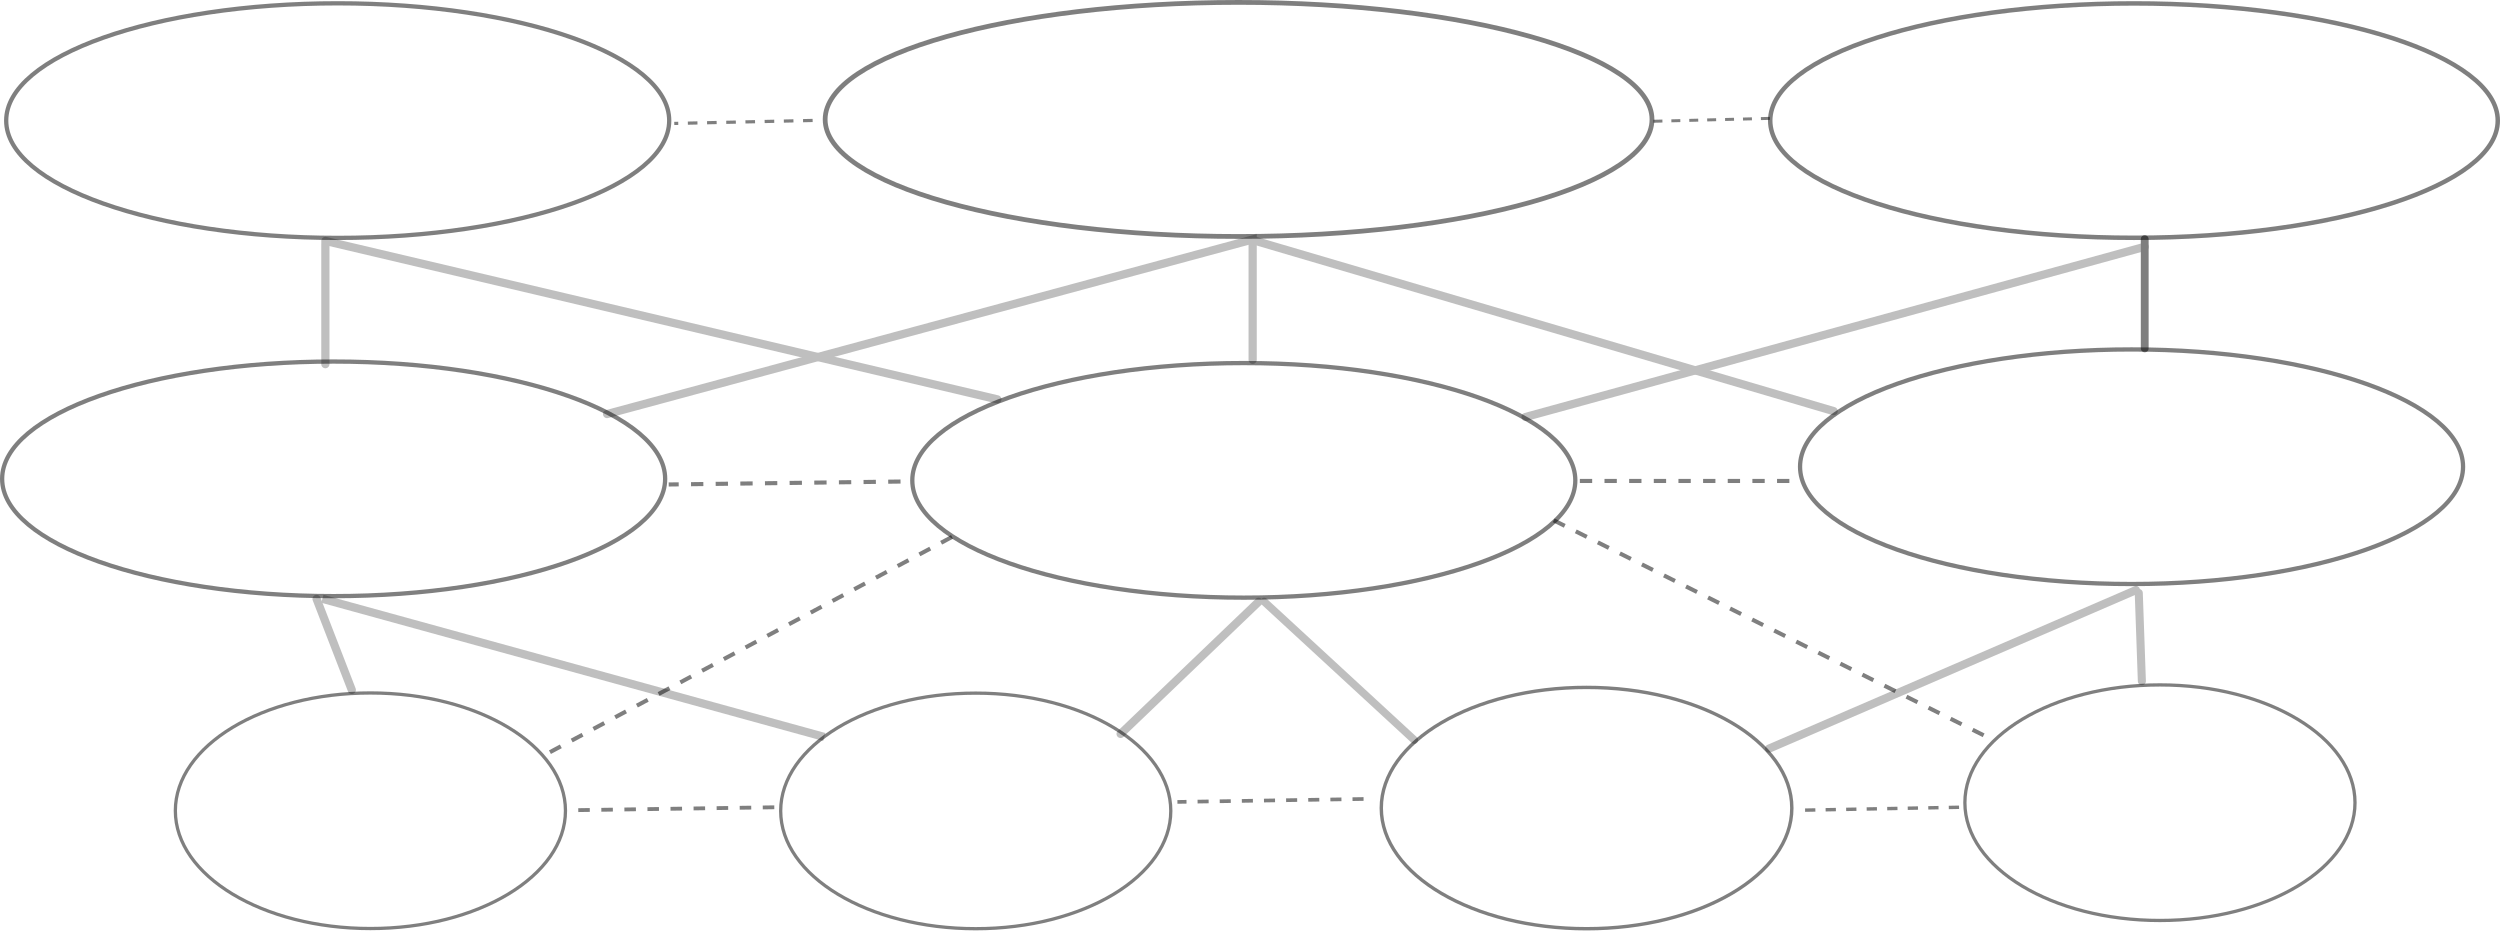
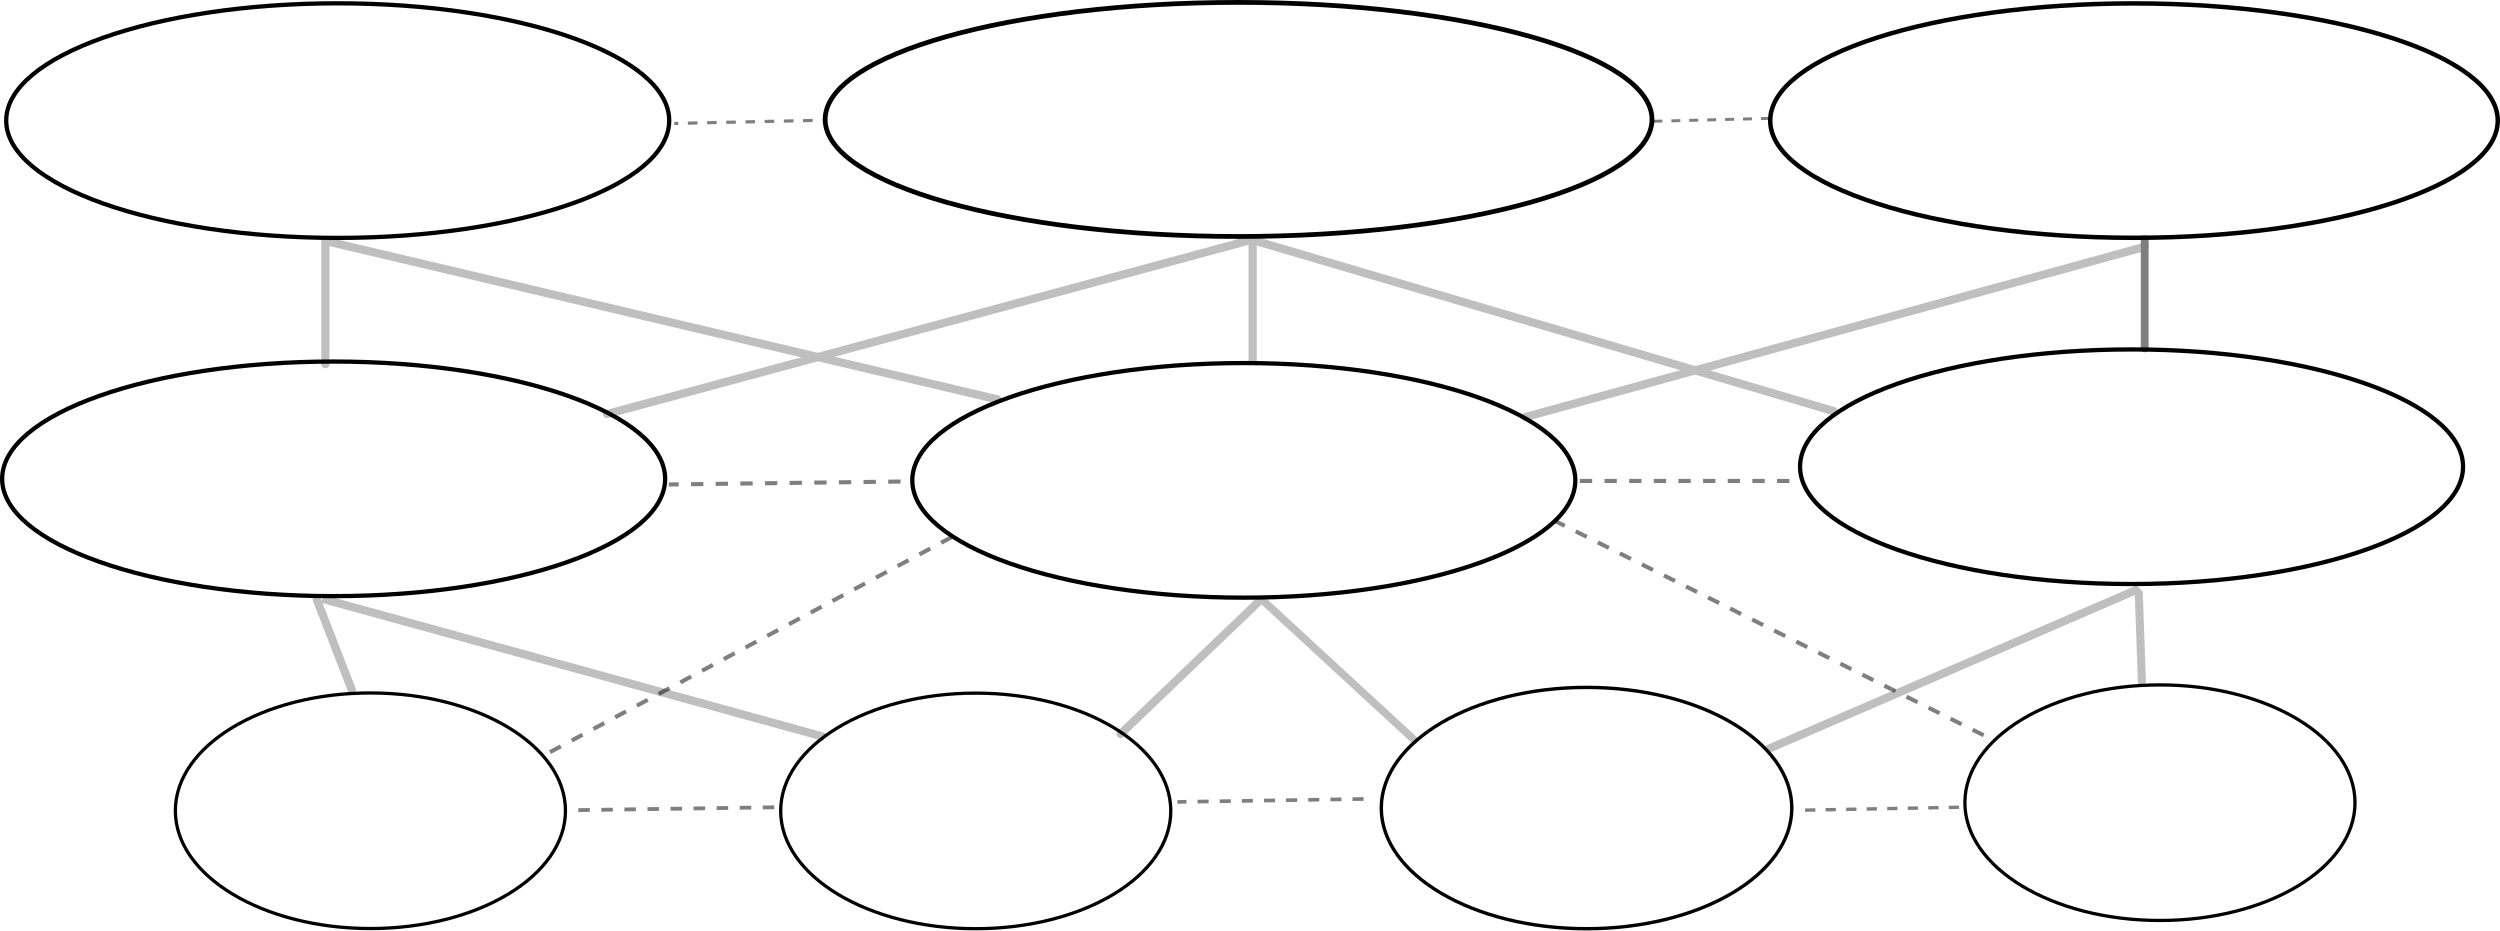
<svg xmlns="http://www.w3.org/2000/svg" width="171.743mm" height="63.918mm" viewBox="0 0 608.539 226.48" id="svg2" version="1.1">
  <defs id="defs4" />
  <g id="layer1" transform="translate(-62.22738,-45.8622)">
-     <flowRoot xml:space="preserve" id="flowRoot4152" style="font-style:italic;font-weight:normal;font-size:13.75px;line-height:125%;font-family:'Times New Roman';letter-spacing:0px;word-spacing:0px;fill:#000000;fill-opacity:1;stroke:none;stroke-width:1px;stroke-linecap:butt;stroke-linejoin:miter;stroke-opacity:1;-inkscape-font-specification:'Times New Roman,  Italic';font-stretch:normal;font-variant:normal;">
+     <flowRoot xml:space="preserve" id="flowRoot4152" style="font-style:italic;font-weight:normal;font-size:16.25px;line-height:125%;font-family:'Times New Roman';letter-spacing:0px;word-spacing:0px;fill:#000000;fill-opacity:1;stroke:none;stroke-width:1px;stroke-linecap:butt;stroke-linejoin:miter;stroke-opacity:1;-inkscape-font-specification:'Times New Roman, Italic';font-stretch:normal;font-variant:normal;">
      <flowRegion id="flowRegion4154">
-         <rect id="rect4156" width="105.714" height="34.286" x="121.429" y="59.505" style="-inkscape-font-specification:'Times New Roman,  Italic';font-family:'Times New Roman';font-weight:normal;font-style:italic;font-stretch:normal;font-variant:normal;" />
+         <rect id="rect4156" width="105.714" height="34.286" x="121.429" y="59.505" style="-inkscape-font-specification:'Times New Roman, Italic';font-family:'Times New Roman';font-weight:normal;font-style:italic;font-stretch:normal;font-variant:normal;font-size:16.25px;" />
      </flowRegion>
      <flowPara id="flowPara4158" />
    </flowRoot>
-     <flowRoot xml:space="preserve" id="flowRoot4160" style="font-style:italic;font-weight:normal;font-size:13.75px;line-height:125%;font-family:'Times New Roman';letter-spacing:0px;word-spacing:0px;fill:#000000;fill-opacity:1;stroke:none;stroke-width:1px;stroke-linecap:butt;stroke-linejoin:miter;stroke-opacity:1;-inkscape-font-specification:'Times New Roman,  Italic';font-stretch:normal;font-variant:normal;">
+     <flowRoot xml:space="preserve" id="flowRoot4160" style="font-style:italic;font-weight:normal;font-size:16.25px;line-height:125%;font-family:'Times New Roman';letter-spacing:0px;word-spacing:0px;fill:#000000;fill-opacity:1;stroke:none;stroke-width:1px;stroke-linecap:butt;stroke-linejoin:miter;stroke-opacity:1;-inkscape-font-specification:'Times New Roman, Italic';font-stretch:normal;font-variant:normal;">
      <flowRegion id="flowRegion4162">
-         <rect id="rect4164" width="111.429" height="30" x="107.143" y="60.934" style="-inkscape-font-specification:'Times New Roman,  Italic';font-family:'Times New Roman';font-weight:normal;font-style:italic;font-stretch:normal;font-variant:normal;" />
+         <rect id="rect4164" width="111.429" height="30" x="107.143" y="60.934" style="-inkscape-font-specification:'Times New Roman, Italic';font-family:'Times New Roman';font-weight:normal;font-style:italic;font-stretch:normal;font-variant:normal;font-size:16.25px;" />
      </flowRegion>
      <flowPara id="flowPara4166" />
    </flowRoot>
-     <flowRoot xml:space="preserve" id="flowRoot4176" style="font-style:normal;font-variant:normal;font-weight:normal;font-stretch:normal;font-size:13.75px;line-height:125%;font-family:'Times New Roman';-inkscape-font-specification:'Times New Roman, ';letter-spacing:0px;word-spacing:0px;fill:#000000;fill-opacity:1;stroke:none;stroke-width:1px;stroke-linecap:butt;stroke-linejoin:miter;stroke-opacity:1" transform="translate(-5.520149,0.1801354)">
+     <flowRoot xml:space="preserve" id="flowRoot4176" style="font-style:normal;font-variant:normal;font-weight:normal;font-stretch:normal;font-size:16.25px;line-height:125%;font-family:'Times New Roman';-inkscape-font-specification:'Times New Roman, ';letter-spacing:0px;word-spacing:0px;fill:#000000;fill-opacity:1;stroke:none;stroke-width:1px;stroke-linecap:butt;stroke-linejoin:miter;stroke-opacity:1" transform="translate(-23.5161,-2.551549)">
      <flowRegion id="flowRegion4178">
-         <rect id="rect4180" width="176.429" height="19.286" x="93.571" y="65.934" ry="2.857" style="font-style:normal;font-variant:normal;font-weight:normal;font-stretch:normal;font-family:'Times New Roman';-inkscape-font-specification:'Times New Roman, '" />
+         <rect id="rect4180" width="176.429" height="19.286" x="93.571" y="65.934" ry="2.857" style="font-style:normal;font-variant:normal;font-weight:normal;font-stretch:normal;font-size:16.25px;font-family:'Times New Roman';-inkscape-font-specification:'Times New Roman, '" />
      </flowRegion>
-       <flowPara id="flowPara4182" style="font-style:italic;font-variant:normal;font-weight:normal;font-stretch:normal;font-size:12.5px;font-family:'Times New Roman';-inkscape-font-specification:'Times New Roman,  Italic'">be keep <flowSpan id="flowSpan4299" style="font-style:normal;font-variant:normal;font-weight:normal;font-stretch:normal;font-size:12.5px;font-family:'Times New Roman';-inkscape-font-specification:'Times New Roman, ';baseline-shift:sub">*</flowSpan> under wraps</flowPara>
+       <flowPara id="flowPara4182" style="font-style:italic;font-variant:normal;font-weight:normal;font-stretch:normal;font-size:16.25px;font-family:'Times New Roman';-inkscape-font-specification:'Times New Roman, Italic'">be keep <flowSpan id="flowSpan4299" style="font-style:normal;font-variant:normal;font-weight:normal;font-stretch:normal;font-size:16.25px;font-family:'Times New Roman';-inkscape-font-specification:'Times New Roman, ';baseline-shift:sub">*</flowSpan> under wraps</flowPara>
    </flowRoot>
-     <flowRoot transform="translate(197.5607,-0.1177848)" xml:space="preserve" id="flowRoot4176-0" style="font-style:normal;font-variant:normal;font-weight:normal;font-stretch:normal;font-size:13.75px;line-height:125%;font-family:'Times New Roman';-inkscape-font-specification:'Times New Roman, ';letter-spacing:0px;word-spacing:0px;fill:#000000;fill-opacity:1;stroke:none;stroke-width:1px;stroke-linecap:butt;stroke-linejoin:miter;stroke-opacity:1">
+     <flowRoot transform="translate(176.0525,-2.853132)" xml:space="preserve" id="flowRoot4176-0" style="font-style:normal;font-variant:normal;font-weight:normal;font-stretch:normal;font-size:16.25px;line-height:125%;font-family:'Times New Roman';-inkscape-font-specification:'Times New Roman, ';letter-spacing:0px;word-spacing:0px;fill:#000000;fill-opacity:1;stroke:none;stroke-width:1px;stroke-linecap:butt;stroke-linejoin:miter;stroke-opacity:1">
      <flowRegion id="flowRegion4178-6">
-         <rect id="rect4180-1" width="205" height="22.143" x="93.571" y="65.934" ry="2.857" style="font-style:normal;font-variant:normal;font-weight:normal;font-stretch:normal;font-family:'Times New Roman';-inkscape-font-specification:'Times New Roman, '" />
+         <rect id="rect4180-1" width="205" height="22.143" x="93.571" y="65.934" ry="2.857" style="font-style:normal;font-variant:normal;font-weight:normal;font-stretch:normal;font-size:16.25px;font-family:'Times New Roman';-inkscape-font-specification:'Times New Roman, '" />
      </flowRegion>
-       <flowPara id="flowPara4182-3" style="font-style:italic;font-variant:normal;font-weight:normal;font-stretch:normal;font-size:12.5px;font-family:'Times New Roman';-inkscape-font-specification:'Times New Roman,  Italic'">keep everything under wraps</flowPara>
+       <flowPara id="flowPara4182-3" style="font-style:italic;font-variant:normal;font-weight:normal;font-stretch:normal;font-size:16.25px;font-family:'Times New Roman';-inkscape-font-specification:'Times New Roman, Italic'">keep everything under wraps</flowPara>
    </flowRoot>
-     <flowRoot transform="translate(430.0037,0.1801354)" xml:space="preserve" id="flowRoot4176-0-1" style="font-style:normal;font-variant:normal;font-weight:normal;font-stretch:normal;font-size:13.75px;line-height:125%;font-family:'Times New Roman';-inkscape-font-specification:'Times New Roman, ';letter-spacing:0px;word-spacing:0px;fill:#000000;fill-opacity:1;stroke:none;stroke-width:1px;stroke-linecap:butt;stroke-linejoin:miter;stroke-opacity:1">
+     <flowRoot transform="translate(412.3644,-2.567419)" xml:space="preserve" id="flowRoot4176-0-1" style="font-style:normal;font-variant:normal;font-weight:normal;font-stretch:normal;font-size:16.25px;line-height:125%;font-family:'Times New Roman';-inkscape-font-specification:'Times New Roman, ';letter-spacing:0px;word-spacing:0px;fill:#000000;fill-opacity:1;stroke:none;stroke-width:1px;stroke-linecap:butt;stroke-linejoin:miter;stroke-opacity:1">
      <flowRegion id="flowRegion4178-6-2">
-         <rect id="rect4180-1-7" width="205" height="22.143" x="93.571" y="65.934" ry="2.857" style="font-style:normal;font-variant:normal;font-weight:normal;font-stretch:normal;font-family:'Times New Roman';-inkscape-font-specification:'Times New Roman, '" />
+         <rect id="rect4180-1-7" width="205" height="22.143" x="93.571" y="65.934" ry="2.857" style="font-style:normal;font-variant:normal;font-weight:normal;font-stretch:normal;font-size:16.25px;font-family:'Times New Roman';-inkscape-font-specification:'Times New Roman, '" />
      </flowRegion>
-       <flowPara id="flowPara4182-3-9" style="font-style:italic;font-variant:normal;font-weight:normal;font-stretch:normal;font-size:12.5px;font-family:'Times New Roman';-inkscape-font-specification:'Times New Roman,  Italic'">keep <flowSpan id="flowSpan4321" style="font-size:12.5px;baseline-shift:sub">*</flowSpan> under wraps for</flowPara>
+       <flowPara id="flowPara4182-3-9" style="font-style:italic;font-variant:normal;font-weight:normal;font-stretch:normal;font-size:16.25px;font-family:'Times New Roman';-inkscape-font-specification:'Times New Roman, Italic'">keep <flowSpan id="flowSpan4321" style="font-size:16.25px;baseline-shift:sub">*</flowSpan> under wraps for</flowPara>
    </flowRoot>
-     <flowRoot xml:space="preserve" id="flowRoot4176-4" style="font-style:normal;font-variant:normal;font-weight:normal;font-stretch:normal;font-size:13.75px;line-height:125%;font-family:'Times New Roman';-inkscape-font-specification:'Times New Roman, ';letter-spacing:0px;word-spacing:0px;fill-opacity:0;stroke:none;stroke-width:1px;stroke-linecap:butt;stroke-linejoin:miter;stroke-opacity:1" transform="translate(9.734398,87.37861)">
+     <flowRoot xml:space="preserve" id="flowRoot4176-4" style="font-style:normal;font-variant:normal;font-weight:normal;font-stretch:normal;font-size:16.25px;line-height:125%;font-family:'Times New Roman';-inkscape-font-specification:'Times New Roman, ';letter-spacing:0px;word-spacing:0px;fill-opacity:0;stroke:none;stroke-width:1px;stroke-linecap:butt;stroke-linejoin:miter;stroke-opacity:1" transform="translate(-2.944778,84.64692)">
      <flowRegion id="flowRegion4178-0">
-         <rect id="rect4180-0" width="176.429" height="19.286" x="93.571" y="65.934" ry="2.857" style="font-style:normal;font-variant:normal;font-weight:normal;font-stretch:normal;font-family:'Times New Roman';-inkscape-font-specification:'Times New Roman, ';fill-opacity:0" />
+         <rect id="rect4180-0" width="176.429" height="19.286" x="93.571" y="65.934" ry="2.857" style="font-style:normal;font-variant:normal;font-weight:normal;font-stretch:normal;font-size:16.25px;font-family:'Times New Roman';-inkscape-font-specification:'Times New Roman, ';fill-opacity:0" />
      </flowRegion>
-       <flowPara id="flowPara4182-4" style="font-style:italic;font-variant:normal;font-weight:normal;font-stretch:normal;font-size:12.5px;font-family:'Times New Roman';-inkscape-font-specification:'Times New Roman, Italic';fill:#000000;fill-opacity:1">be keep <flowSpan id="flowSpan4325" style="font-size:12.5px;baseline-shift:sub;fill:#000000;fill-opacity:1">*</flowSpan> under</flowPara>
+       <flowPara id="flowPara4182-4" style="font-style:italic;font-variant:normal;font-weight:normal;font-stretch:normal;font-size:16.25px;font-family:'Times New Roman';-inkscape-font-specification:'Times New Roman, Italic';fill:#000000;fill-opacity:1">be keep <flowSpan id="flowSpan4325" style="font-size:16.25px;baseline-shift:sub;fill:#000000;fill-opacity:1">*</flowSpan> under</flowPara>
    </flowRoot>
-     <flowRoot xml:space="preserve" id="flowRoot4176-4-5" style="font-style:normal;font-variant:normal;font-weight:normal;font-stretch:normal;font-size:13.75px;line-height:125%;font-family:'Times New Roman';-inkscape-font-specification:'Times New Roman, ';letter-spacing:0px;word-spacing:0px;fill:#000000;fill-opacity:1;stroke:none;stroke-width:1px;stroke-linecap:butt;stroke-linejoin:miter;stroke-opacity:1" transform="translate(222.4326,87.74918)">
+     <flowRoot xml:space="preserve" id="flowRoot4176-4-5" style="font-style:normal;font-variant:normal;font-weight:normal;font-stretch:normal;font-size:16.25px;line-height:125%;font-family:'Times New Roman';-inkscape-font-specification:'Times New Roman, ';letter-spacing:0px;word-spacing:0px;fill:#000000;fill-opacity:1;stroke:none;stroke-width:1px;stroke-linecap:butt;stroke-linejoin:miter;stroke-opacity:1" transform="translate(206.8762,85.0175)">
      <flowRegion id="flowRegion4178-0-9">
-         <rect id="rect4180-0-9" width="176.429" height="19.286" x="93.571" y="65.934" ry="2.857" style="font-style:normal;font-variant:normal;font-weight:normal;font-stretch:normal;font-family:'Times New Roman';-inkscape-font-specification:'Times New Roman, '" />
+         <rect id="rect4180-0-9" width="176.429" height="19.286" x="93.571" y="65.934" ry="2.857" style="font-style:normal;font-variant:normal;font-weight:normal;font-stretch:normal;font-size:16.25px;font-family:'Times New Roman';-inkscape-font-specification:'Times New Roman, '" />
      </flowRegion>
-       <flowPara id="flowPara4182-4-0" style="font-style:italic;font-variant:normal;font-weight:normal;font-stretch:normal;font-size:12.5px;font-family:'Times New Roman';-inkscape-font-specification:'Times New Roman,  Italic'">keep <flowSpan id="flowSpan4329" style="font-size:12.5px;baseline-shift:sub">*</flowSpan> under wraps</flowPara>
+       <flowPara id="flowPara4182-4-0" style="font-style:italic;font-variant:normal;font-weight:normal;font-stretch:normal;font-size:16.25px;font-family:'Times New Roman';-inkscape-font-specification:'Times New Roman, Italic'">keep <flowSpan id="flowSpan4329" style="font-size:16.25px;baseline-shift:sub">*</flowSpan> under wraps</flowPara>
    </flowRoot>
-     <flowRoot xml:space="preserve" id="flowRoot4176-4-5-2" style="font-style:normal;font-variant:normal;font-weight:normal;font-stretch:normal;font-size:13.75px;line-height:125%;font-family:'Times New Roman';-inkscape-font-specification:'Times New Roman, ';letter-spacing:0px;word-spacing:0px;fill:#000000;fill-opacity:1;stroke:none;stroke-width:1px;stroke-linecap:butt;stroke-linejoin:miter;stroke-opacity:1" transform="translate(447.4992,84.42937)">
+     <flowRoot xml:space="preserve" id="flowRoot4176-4-5-2" style="font-style:normal;font-variant:normal;font-weight:normal;font-stretch:normal;font-size:16.25px;line-height:125%;font-family:'Times New Roman';-inkscape-font-specification:'Times New Roman, ';letter-spacing:0px;word-spacing:0px;fill:#000000;fill-opacity:1;stroke:none;stroke-width:1px;stroke-linecap:butt;stroke-linejoin:miter;stroke-opacity:1" transform="translate(433.957,81.68182)">
      <flowRegion id="flowRegion4178-0-9-9">
-         <rect id="rect4180-0-9-1" width="176.429" height="19.286" x="93.571" y="65.934" ry="2.857" style="font-style:normal;font-variant:normal;font-weight:normal;font-stretch:normal;font-family:'Times New Roman';-inkscape-font-specification:'Times New Roman, '" />
+         <rect id="rect4180-0-9-1" width="176.429" height="19.286" x="93.571" y="65.934" ry="2.857" style="font-style:normal;font-variant:normal;font-weight:normal;font-stretch:normal;font-size:16.25px;font-family:'Times New Roman';-inkscape-font-specification:'Times New Roman, '" />
      </flowRegion>
-       <flowPara id="flowPara4182-4-0-5" style="font-style:italic;font-variant:normal;font-weight:normal;font-stretch:normal;font-size:12.5px;font-family:'Times New Roman';-inkscape-font-specification:'Times New Roman,  Italic'">under wraps for</flowPara>
+       <flowPara id="flowPara4182-4-0-5" style="font-style:italic;font-variant:normal;font-weight:normal;font-stretch:normal;font-size:16.25px;font-family:'Times New Roman';-inkscape-font-specification:'Times New Roman, Italic'">under wraps for</flowPara>
    </flowRoot>
-     <flowRoot xml:space="preserve" id="flowRoot4176-4-59" style="font-style:italic;font-variant:normal;font-weight:normal;font-stretch:normal;font-size:13.75px;line-height:125%;font-family:'Times New Roman';-inkscape-font-specification:'Times New Roman,  Italic';letter-spacing:0px;word-spacing:0px;fill:#000000;fill-opacity:1;stroke:none;stroke-width:1px;stroke-linecap:butt;stroke-linejoin:miter;stroke-opacity:1;" transform="translate(39.41421,168.1705)">
+     <flowRoot xml:space="preserve" id="flowRoot4176-4-59" style="font-style:italic;font-variant:normal;font-weight:normal;font-stretch:normal;font-size:16.25px;line-height:125%;font-family:'Times New Roman';-inkscape-font-specification:'Times New Roman, Italic';letter-spacing:0px;word-spacing:0px;fill:#000000;fill-opacity:1;stroke:none;stroke-width:1px;stroke-linecap:butt;stroke-linejoin:miter;stroke-opacity:1" transform="translate(33.43028,165.4388)">
      <flowRegion id="flowRegion4178-0-5">
-         <rect id="rect4180-0-8" width="176.429" height="19.286" x="93.571" y="65.934" ry="2.857" style="font-style:italic;font-variant:normal;font-weight:normal;font-stretch:normal;font-family:'Times New Roman';-inkscape-font-specification:'Times New Roman,  Italic';" />
+         <rect id="rect4180-0-8" width="176.429" height="19.286" x="93.571" y="65.934" ry="2.857" style="font-style:italic;font-variant:normal;font-weight:normal;font-stretch:normal;font-size:16.25px;font-family:'Times New Roman';-inkscape-font-specification:'Times New Roman, Italic'" />
      </flowRegion>
-       <flowPara id="flowPara4182-4-2" style="font-style:italic;font-variant:normal;font-weight:normal;font-stretch:normal;font-size:12.5px;font-family:'Times New Roman';-inkscape-font-specification:'Times New Roman,  Italic';">be keep</flowPara>
+       <flowPara id="flowPara4182-4-2" style="font-style:italic;font-variant:normal;font-weight:normal;font-stretch:normal;font-size:16.25px;font-family:'Times New Roman';-inkscape-font-specification:'Times New Roman, Italic'">be keep</flowPara>
    </flowRoot>
-     <flowRoot xml:space="preserve" id="flowRoot4176-4-59-3" style="font-style:italic;font-variant:normal;font-weight:normal;font-stretch:normal;font-size:13.75px;line-height:125%;font-family:'Times New Roman';-inkscape-font-specification:'Times New Roman,  Italic';letter-spacing:0px;word-spacing:0px;fill:#000000;fill-opacity:1;stroke:none;stroke-width:1px;stroke-linecap:butt;stroke-linejoin:miter;stroke-opacity:1;" transform="translate(173.4202,168.2111)">
+     <flowRoot xml:space="preserve" id="flowRoot4176-4-59-3" style="font-style:italic;font-variant:normal;font-weight:normal;font-stretch:normal;font-size:16.25px;line-height:125%;font-family:'Times New Roman';-inkscape-font-specification:'Times New Roman, Italic';letter-spacing:0px;word-spacing:0px;fill:#000000;fill-opacity:1;stroke:none;stroke-width:1px;stroke-linecap:butt;stroke-linejoin:miter;stroke-opacity:1" transform="translate(163.1806,165.4794)">
      <flowRegion id="flowRegion4178-0-5-1">
-         <rect id="rect4180-0-8-6" width="176.429" height="19.286" x="93.571" y="65.934" ry="2.857" style="font-style:italic;font-variant:normal;font-weight:normal;font-stretch:normal;font-family:'Times New Roman';-inkscape-font-specification:'Times New Roman,  Italic';" />
+         <rect id="rect4180-0-8-6" width="176.429" height="19.286" x="93.571" y="65.934" ry="2.857" style="font-style:italic;font-variant:normal;font-weight:normal;font-stretch:normal;font-size:16.25px;font-family:'Times New Roman';-inkscape-font-specification:'Times New Roman, Italic'" />
      </flowRegion>
-       <flowPara id="flowPara4182-4-2-9" style="font-style:italic;font-variant:normal;font-weight:normal;font-stretch:normal;font-size:12.5px;font-family:'Times New Roman';-inkscape-font-specification:'Times New Roman,  Italic';">keep <flowSpan style="font-size:12.5px;baseline-shift:sub" id="flowSpan4333">*</flowSpan> under</flowPara>
+       <flowPara id="flowPara4182-4-2-9" style="font-style:italic;font-variant:normal;font-weight:normal;font-stretch:normal;font-size:16.25px;font-family:'Times New Roman';-inkscape-font-specification:'Times New Roman, Italic'">keep <flowSpan style="font-size:16.25px;baseline-shift:sub" id="flowSpan4333">*</flowSpan> under</flowPara>
    </flowRoot>
-     <flowRoot xml:space="preserve" id="flowRoot4176-4-59-0" style="font-style:italic;font-variant:normal;font-weight:normal;font-stretch:normal;font-size:13.75px;line-height:125%;font-family:'Times New Roman';-inkscape-font-specification:'Times New Roman,  Italic';letter-spacing:0px;word-spacing:0px;fill:#000000;fill-opacity:1;stroke:none;stroke-width:1px;stroke-linecap:butt;stroke-linejoin:miter;stroke-opacity:1;" transform="translate(323.9493,167.5171)">
+     <flowRoot xml:space="preserve" id="flowRoot4176-4-59-0" style="font-style:italic;font-variant:normal;font-weight:normal;font-stretch:normal;font-size:16.25px;line-height:125%;font-family:'Times New Roman';-inkscape-font-specification:'Times New Roman, Italic';letter-spacing:0px;word-spacing:0px;fill:#000000;fill-opacity:1;stroke:none;stroke-width:1px;stroke-linecap:butt;stroke-linejoin:miter;stroke-opacity:1" transform="translate(313.1409,164.7855)">
      <flowRegion id="flowRegion4178-0-5-3">
-         <rect id="rect4180-0-8-8" width="176.429" height="19.286" x="93.571" y="65.934" ry="2.857" style="font-style:italic;font-variant:normal;font-weight:normal;font-stretch:normal;font-family:'Times New Roman';-inkscape-font-specification:'Times New Roman,  Italic';" />
+         <rect id="rect4180-0-8-8" width="176.429" height="19.286" x="93.571" y="65.934" ry="2.857" style="font-style:italic;font-variant:normal;font-weight:normal;font-stretch:normal;font-size:16.25px;font-family:'Times New Roman';-inkscape-font-specification:'Times New Roman, Italic'" />
      </flowRegion>
-       <flowPara id="flowPara4182-4-2-8" style="font-style:italic;font-variant:normal;font-weight:normal;font-stretch:normal;font-size:12.5px;font-family:'Times New Roman';-inkscape-font-specification:'Times New Roman,  Italic';">under wraps</flowPara>
+       <flowPara id="flowPara4182-4-2-8" style="font-style:italic;font-variant:normal;font-weight:normal;font-stretch:normal;font-size:16.25px;font-family:'Times New Roman';-inkscape-font-specification:'Times New Roman, Italic'">under wraps</flowPara>
    </flowRoot>
-     <g id="g4448" style="opacity:0.5">
-       <ellipse ry="28.551" rx="80.693" cy="75.219" cx="144.429" id="path4136" style="fill:none;fill-opacity:1;stroke:#000000;stroke-width:1.042;stroke-opacity:1" />
-       <ellipse ry="28.49" rx="100.633" cy="74.934" cx="363.714" id="path4136-8" style="fill:none;fill-opacity:1;stroke:#000000;stroke-width:1.162;stroke-opacity:1" />
-       <ellipse ry="28.526" rx="88.547" cy="75.219" cx="581.674" id="path4136-8-1" style="fill:none;fill-opacity:1;stroke:#000000;stroke-width:1.091;stroke-opacity:1" />
-       <ellipse ry="28.551" rx="80.693" cy="162.418" cx="143.442" id="path4136-3" style="fill:#000000;fill-opacity:0;stroke:#000000;stroke-width:1.042;stroke-opacity:1" />
-       <ellipse ry="28.551" rx="80.693" cy="162.788" cx="364.99" id="path4136-3-8" style="fill:none;fill-opacity:1;stroke:#000000;stroke-width:1.042;stroke-opacity:1" />
-       <ellipse ry="28.551" rx="80.693" cy="159.469" cx="581.081" id="path4136-3-8-8" style="fill:none;fill-opacity:1;stroke:#000000;stroke-width:1.042;stroke-opacity:1" />
-       <ellipse ry="28.671" rx="47.479" cy="243.21" cx="152.391" id="path4136-3-4" style="fill:none;fill-opacity:1;stroke:#000000;stroke-width:0.801;stroke-opacity:1" />
-       <ellipse ry="28.671" rx="47.479" cy="243.25" cx="299.736" id="path4136-3-4-3" style="fill:none;fill-opacity:1;stroke:#000000;stroke-width:0.801;stroke-opacity:1" />
-       <ellipse ry="29.37" rx="49.964" cy="242.556" cx="448.419" id="path4136-3-4-2" style="fill:none;fill-opacity:1;stroke:#000000;stroke-width:0.831;stroke-opacity:1" />
-       <ellipse ry="28.671" rx="47.479" cy="241.25" cx="587.99" id="path4136-3-4-2-7" style="fill:none;fill-opacity:1;stroke:#000000;stroke-width:0.801;stroke-opacity:1" />
-     </g>
-     <flowRoot xml:space="preserve" id="flowRoot4176-4-59-0-0" style="font-style:normal;font-variant:normal;font-weight:normal;font-stretch:normal;font-size:13.75px;line-height:125%;font-family:'Times New Roman';-inkscape-font-specification:'Times New Roman, ';text-align:start;letter-spacing:0px;word-spacing:0px;writing-mode:lr-tb;text-anchor:start;fill:#000000;fill-opacity:1;stroke:none;stroke-width:1px;stroke-linecap:butt;stroke-linejoin:miter;stroke-opacity:1" transform="translate(467.8852,165.2938)">
+     <ellipse style="fill:none;fill-opacity:1;stroke:#000000;stroke-width:1.042;stroke-opacity:1" id="path4136" cx="144.429" cy="75.219" rx="80.693" ry="28.551" />
+     <ellipse style="fill:none;fill-opacity:1;stroke:#000000;stroke-width:1.162;stroke-opacity:1" id="path4136-8" cx="363.714" cy="74.934" rx="100.633" ry="28.49" />
+     <ellipse style="fill:none;fill-opacity:1;stroke:#000000;stroke-width:1.091;stroke-opacity:1" id="path4136-8-1" cx="581.674" cy="75.219" rx="88.547" ry="28.526" />
+     <ellipse style="fill:#000000;fill-opacity:0;stroke:#000000;stroke-width:1.042;stroke-opacity:1" id="path4136-3" cx="143.442" cy="162.418" rx="80.693" ry="28.551" />
+     <ellipse style="fill:none;fill-opacity:1;stroke:#000000;stroke-width:1.042;stroke-opacity:1" id="path4136-3-8" cx="364.99" cy="162.788" rx="80.693" ry="28.551" />
+     <ellipse style="fill:none;fill-opacity:1;stroke:#000000;stroke-width:1.042;stroke-opacity:1" id="path4136-3-8-8" cx="581.081" cy="159.469" rx="80.693" ry="28.551" />
+     <ellipse style="fill:none;fill-opacity:1;stroke:#000000;stroke-width:0.801;stroke-opacity:1" id="path4136-3-4" cx="152.391" cy="243.21" rx="47.479" ry="28.671" />
+     <ellipse style="fill:none;fill-opacity:1;stroke:#000000;stroke-width:0.801;stroke-opacity:1" id="path4136-3-4-3" cx="299.736" cy="243.25" rx="47.479" ry="28.671" />
+     <ellipse style="fill:none;fill-opacity:1;stroke:#000000;stroke-width:0.831;stroke-opacity:1" id="path4136-3-4-2" cx="448.419" cy="242.556" rx="49.964" ry="29.37" />
+     <ellipse style="fill:none;fill-opacity:1;stroke:#000000;stroke-width:0.801;stroke-opacity:1" id="path4136-3-4-2-7" cx="587.99" cy="241.25" rx="47.479" ry="28.671" />
+     <flowRoot xml:space="preserve" id="flowRoot4176-4-59-0-0" style="font-style:normal;font-variant:normal;font-weight:normal;font-stretch:normal;font-size:16.25px;line-height:125%;font-family:'Times New Roman';-inkscape-font-specification:'Times New Roman, ';text-align:start;letter-spacing:0px;word-spacing:0px;writing-mode:lr-tb;text-anchor:start;fill:#000000;fill-opacity:1;stroke:none;stroke-width:1px;stroke-linecap:butt;stroke-linejoin:miter;stroke-opacity:1" transform="translate(461.9438,163.4636)">
      <flowRegion id="flowRegion4178-0-5-3-7">
-         <rect id="rect4180-0-8-8-1" width="176.429" height="19.286" x="93.571" y="65.934" ry="2.857" style="font-style:normal;font-variant:normal;font-weight:normal;font-stretch:normal;font-size:13.75px;line-height:125%;font-family:'Times New Roman';-inkscape-font-specification:'Times New Roman, ';text-align:start;writing-mode:lr-tb;text-anchor:start" />
+         <rect id="rect4180-0-8-8-1" width="176.429" height="19.286" x="93.571" y="65.934" ry="2.857" style="font-style:normal;font-variant:normal;font-weight:normal;font-stretch:normal;font-size:16.25px;line-height:125%;font-family:'Times New Roman';-inkscape-font-specification:'Times New Roman, ';text-align:start;writing-mode:lr-tb;text-anchor:start" />
      </flowRegion>
-       <flowPara style="font-style:italic;font-variant:normal;font-weight:normal;font-stretch:normal;font-family:'Times New Roman';-inkscape-font-specification:'Times New Roman,  Italic'" id="flowPara4414">wraps for</flowPara>
+       <flowPara style="font-style:italic;font-variant:normal;font-weight:normal;font-stretch:normal;font-size:16.25px;font-family:'Times New Roman';-inkscape-font-specification:'Times New Roman, Italic'" id="flowPara4414">wraps for</flowPara>
    </flowRoot>
    <g id="g4460" style="opacity:0.5">
      <path id="path4428-3-7" d="m 584.286,104.064 0,26.595" style="fill:none;fill-rule:evenodd;stroke:#000000;stroke-width:1.906;stroke-linecap:round;stroke-linejoin:miter;stroke-miterlimit:4;stroke-dasharray:none;stroke-opacity:1" />
      <g style="opacity:0.5" id="g4384">
        <path style="fill:none;fill-rule:evenodd;stroke:#000000;stroke-width:2;stroke-linecap:round;stroke-linejoin:miter;stroke-miterlimit:4;stroke-dasharray:none;stroke-opacity:1" d="m 141.429,105.219 0,29.286" id="path4428" />
        <g style="" id="g4372">
          <path id="path4428-3" d="m 367.143,133.434 0,-29.286 -157.143,42.5" style="fill:none;fill-rule:evenodd;stroke:#000000;stroke-width:2;stroke-linecap:round;stroke-linejoin:miter;stroke-miterlimit:4;stroke-dasharray:none;stroke-opacity:1" />
          <path id="path4460" d="m 367.857,104.505 140.714,41.429" style="fill:none;fill-rule:evenodd;stroke:#000000;stroke-width:2;stroke-linecap:round;stroke-linejoin:miter;stroke-miterlimit:4;stroke-dasharray:none;stroke-opacity:1" />
          <path id="path4464" d="m 139.286,191.648 8.571,22.143" style="fill:none;fill-rule:evenodd;stroke:#000000;stroke-width:2;stroke-linecap:round;stroke-linejoin:miter;stroke-miterlimit:4;stroke-dasharray:none;stroke-opacity:1" />
          <path id="path4466" d="m 140.704,191.617 122.163,33.634" style="fill:none;fill-rule:evenodd;stroke:#000000;stroke-width:2;stroke-linecap:butt;stroke-linejoin:miter;stroke-miterlimit:4;stroke-dasharray:none;stroke-opacity:1" />
          <path id="path4468" d="m 368.571,192.362 -33.571,32.143" style="fill:none;fill-rule:evenodd;stroke:#000000;stroke-width:2;stroke-linecap:round;stroke-linejoin:miter;stroke-miterlimit:4;stroke-dasharray:none;stroke-opacity:1" />
          <path id="path4470" d="m 369.936,192.298 36.557,33.7" style="fill:none;fill-rule:evenodd;stroke:#000000;stroke-width:1.873;stroke-linecap:round;stroke-linejoin:miter;stroke-miterlimit:4;stroke-dasharray:none;stroke-opacity:1" />
          <path id="path4472" d="m 582.143,189.505 -89.286,38.571" style="fill:none;fill-rule:evenodd;stroke:#000000;stroke-width:2;stroke-linecap:round;stroke-linejoin:miter;stroke-miterlimit:4;stroke-dasharray:none;stroke-opacity:1" />
          <path id="path4474" d="m 582.837,190.199 0.754,21.469" style="fill:none;fill-rule:evenodd;stroke:#000000;stroke-width:1.961;stroke-linecap:round;stroke-linejoin:miter;stroke-miterlimit:4;stroke-dasharray:none;stroke-opacity:1" />
          <path id="path4480" d="M 141.429,104.505 305,143.076" style="fill:none;fill-rule:evenodd;stroke:#000000;stroke-width:2;stroke-linecap:round;stroke-linejoin:miter;stroke-miterlimit:4;stroke-dasharray:none;stroke-opacity:1" />
          <path id="path4482" d="M 584.286,105.934 433.571,147.362" style="fill:none;fill-rule:evenodd;stroke:#000000;stroke-width:2;stroke-linecap:round;stroke-linejoin:miter;stroke-miterlimit:4;stroke-dasharray:none;stroke-opacity:1" />
        </g>
      </g>
    </g>
    <g id="g4398" style="opacity:0.5">
      <path id="path4484" d="M 281.429,163.076 225,163.791" style="fill:none;fill-rule:evenodd;stroke:#000000;stroke-width:1;stroke-linecap:butt;stroke-linejoin:miter;stroke-miterlimit:4;stroke-dasharray:3, 3;stroke-dashoffset:0;stroke-opacity:1" />
      <path id="path4488" d="m 446.786,162.934 53.571,0" style="fill:none;fill-rule:evenodd;stroke:#000000;stroke-width:1;stroke-linecap:butt;stroke-linejoin:miter;stroke-miterlimit:4;stroke-dasharray:3, 3;stroke-dashoffset:0;stroke-opacity:1" />
      <path id="path4484-2" d="m 260.035,75.182 -33.682,0.726" style="fill:none;fill-rule:evenodd;stroke:#000000;stroke-width:0.779;stroke-linecap:butt;stroke-linejoin:miter;stroke-miterlimit:4;stroke-dasharray:2.337, 2.337;stroke-dashoffset:0;stroke-opacity:1" />
      <path id="path4484-8" d="m 493.036,74.676 -29.299,0.727" style="fill:none;fill-rule:evenodd;stroke:#000000;stroke-width:0.727;stroke-linecap:butt;stroke-linejoin:miter;stroke-miterlimit:4;stroke-dasharray:2.18, 2.18;stroke-dashoffset:0;stroke-opacity:1" />
      <path id="path4484-2-8" d="m 394.141,240.346 -45.314,0.717" style="fill:none;fill-rule:evenodd;stroke:#000000;stroke-width:0.898;stroke-linecap:butt;stroke-linejoin:miter;stroke-miterlimit:4;stroke-dasharray:2.694, 2.694;stroke-dashoffset:0;stroke-opacity:1" />
      <path id="path4484-2-89" d="m 250.701,242.367 -49.359,0.715" style="fill:none;fill-rule:evenodd;stroke:#000000;stroke-width:0.936;stroke-linecap:butt;stroke-linejoin:miter;stroke-miterlimit:4;stroke-dasharray:2.807, 2.807;stroke-dashoffset:0;stroke-opacity:1" />
      <path id="path4484-2-0" d="m 539.093,242.364 -38.739,0.722" style="fill:none;fill-rule:evenodd;stroke:#000000;stroke-width:0.833;stroke-linecap:butt;stroke-linejoin:miter;stroke-miterlimit:4;stroke-dasharray:2.499, 2.499;stroke-dashoffset:0;stroke-opacity:1" />
      <path id="path4553" d="m 293.954,176.56 -100.005,53.538" style="fill:none;fill-rule:evenodd;stroke:#000000;stroke-width:1;stroke-linecap:butt;stroke-linejoin:miter;stroke-miterlimit:4;stroke-dasharray:3, 3;stroke-dashoffset:0;stroke-opacity:1" />
      <path id="path4555" d="m 440.427,172.519 107.076,53.538" style="fill:none;fill-rule:evenodd;stroke:#000000;stroke-width:1;stroke-linecap:butt;stroke-linejoin:miter;stroke-miterlimit:4;stroke-dasharray:3, 3;stroke-dashoffset:0;stroke-opacity:1" />
    </g>
  </g>
</svg>
